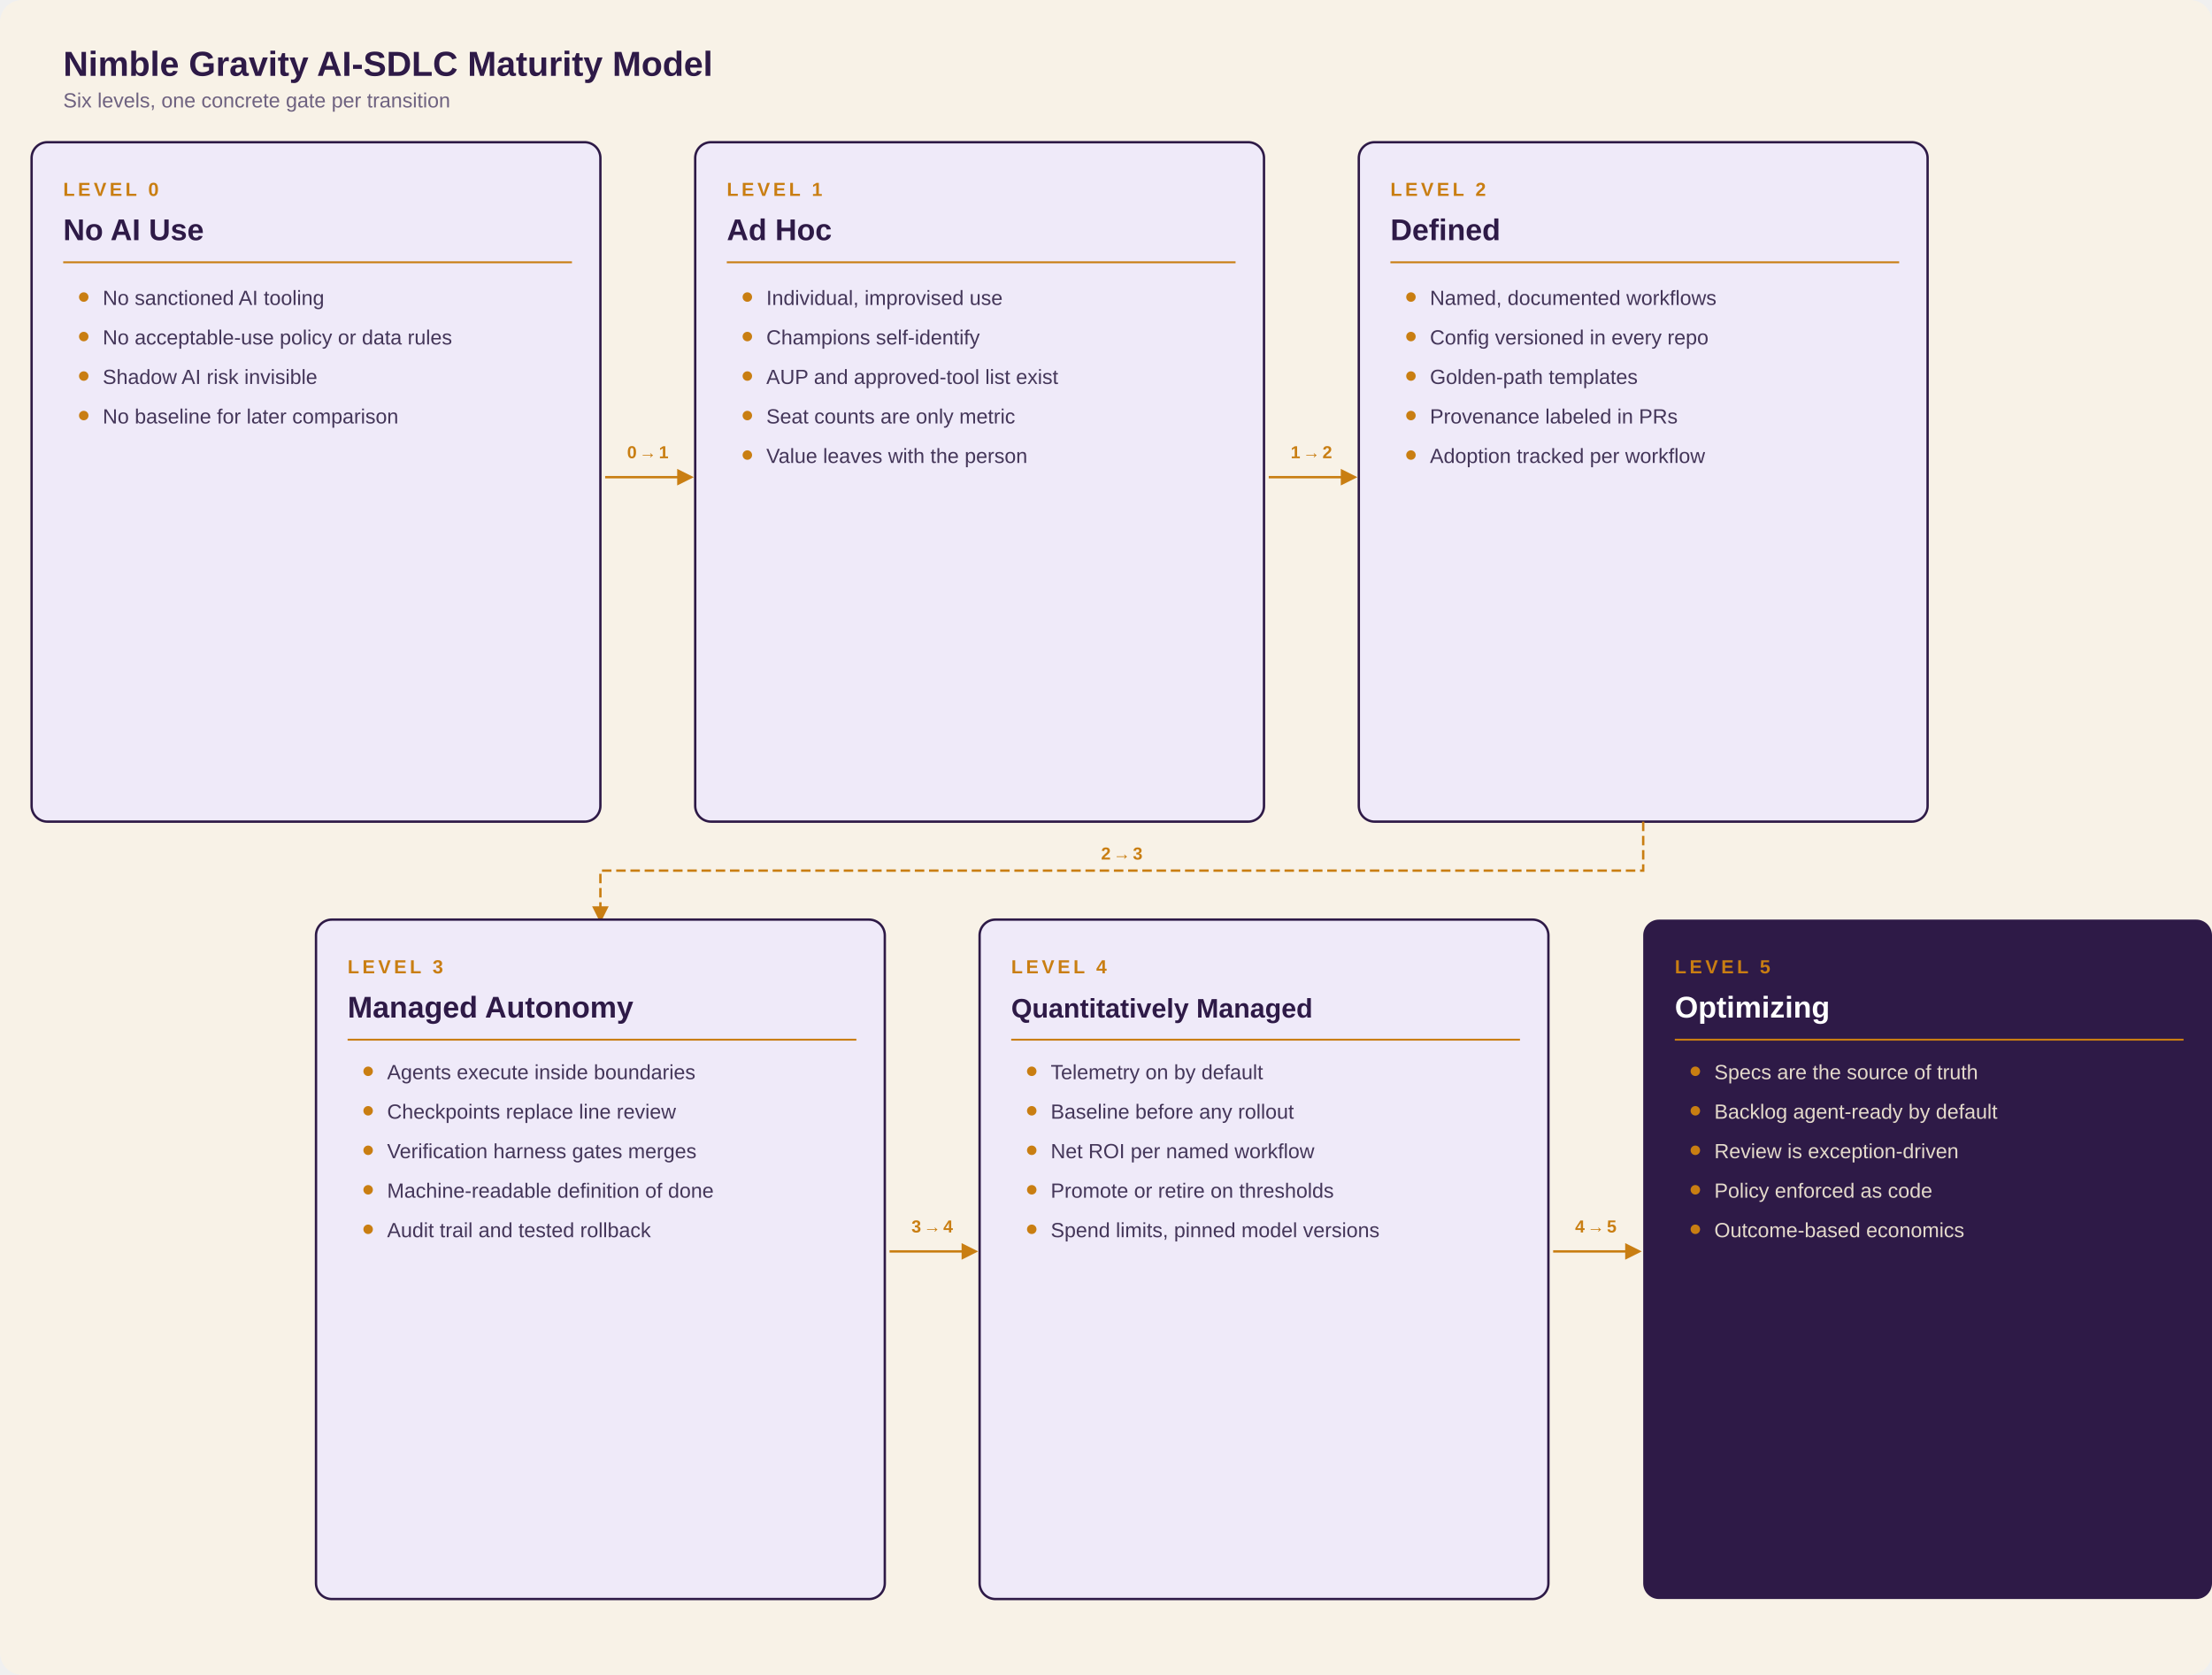
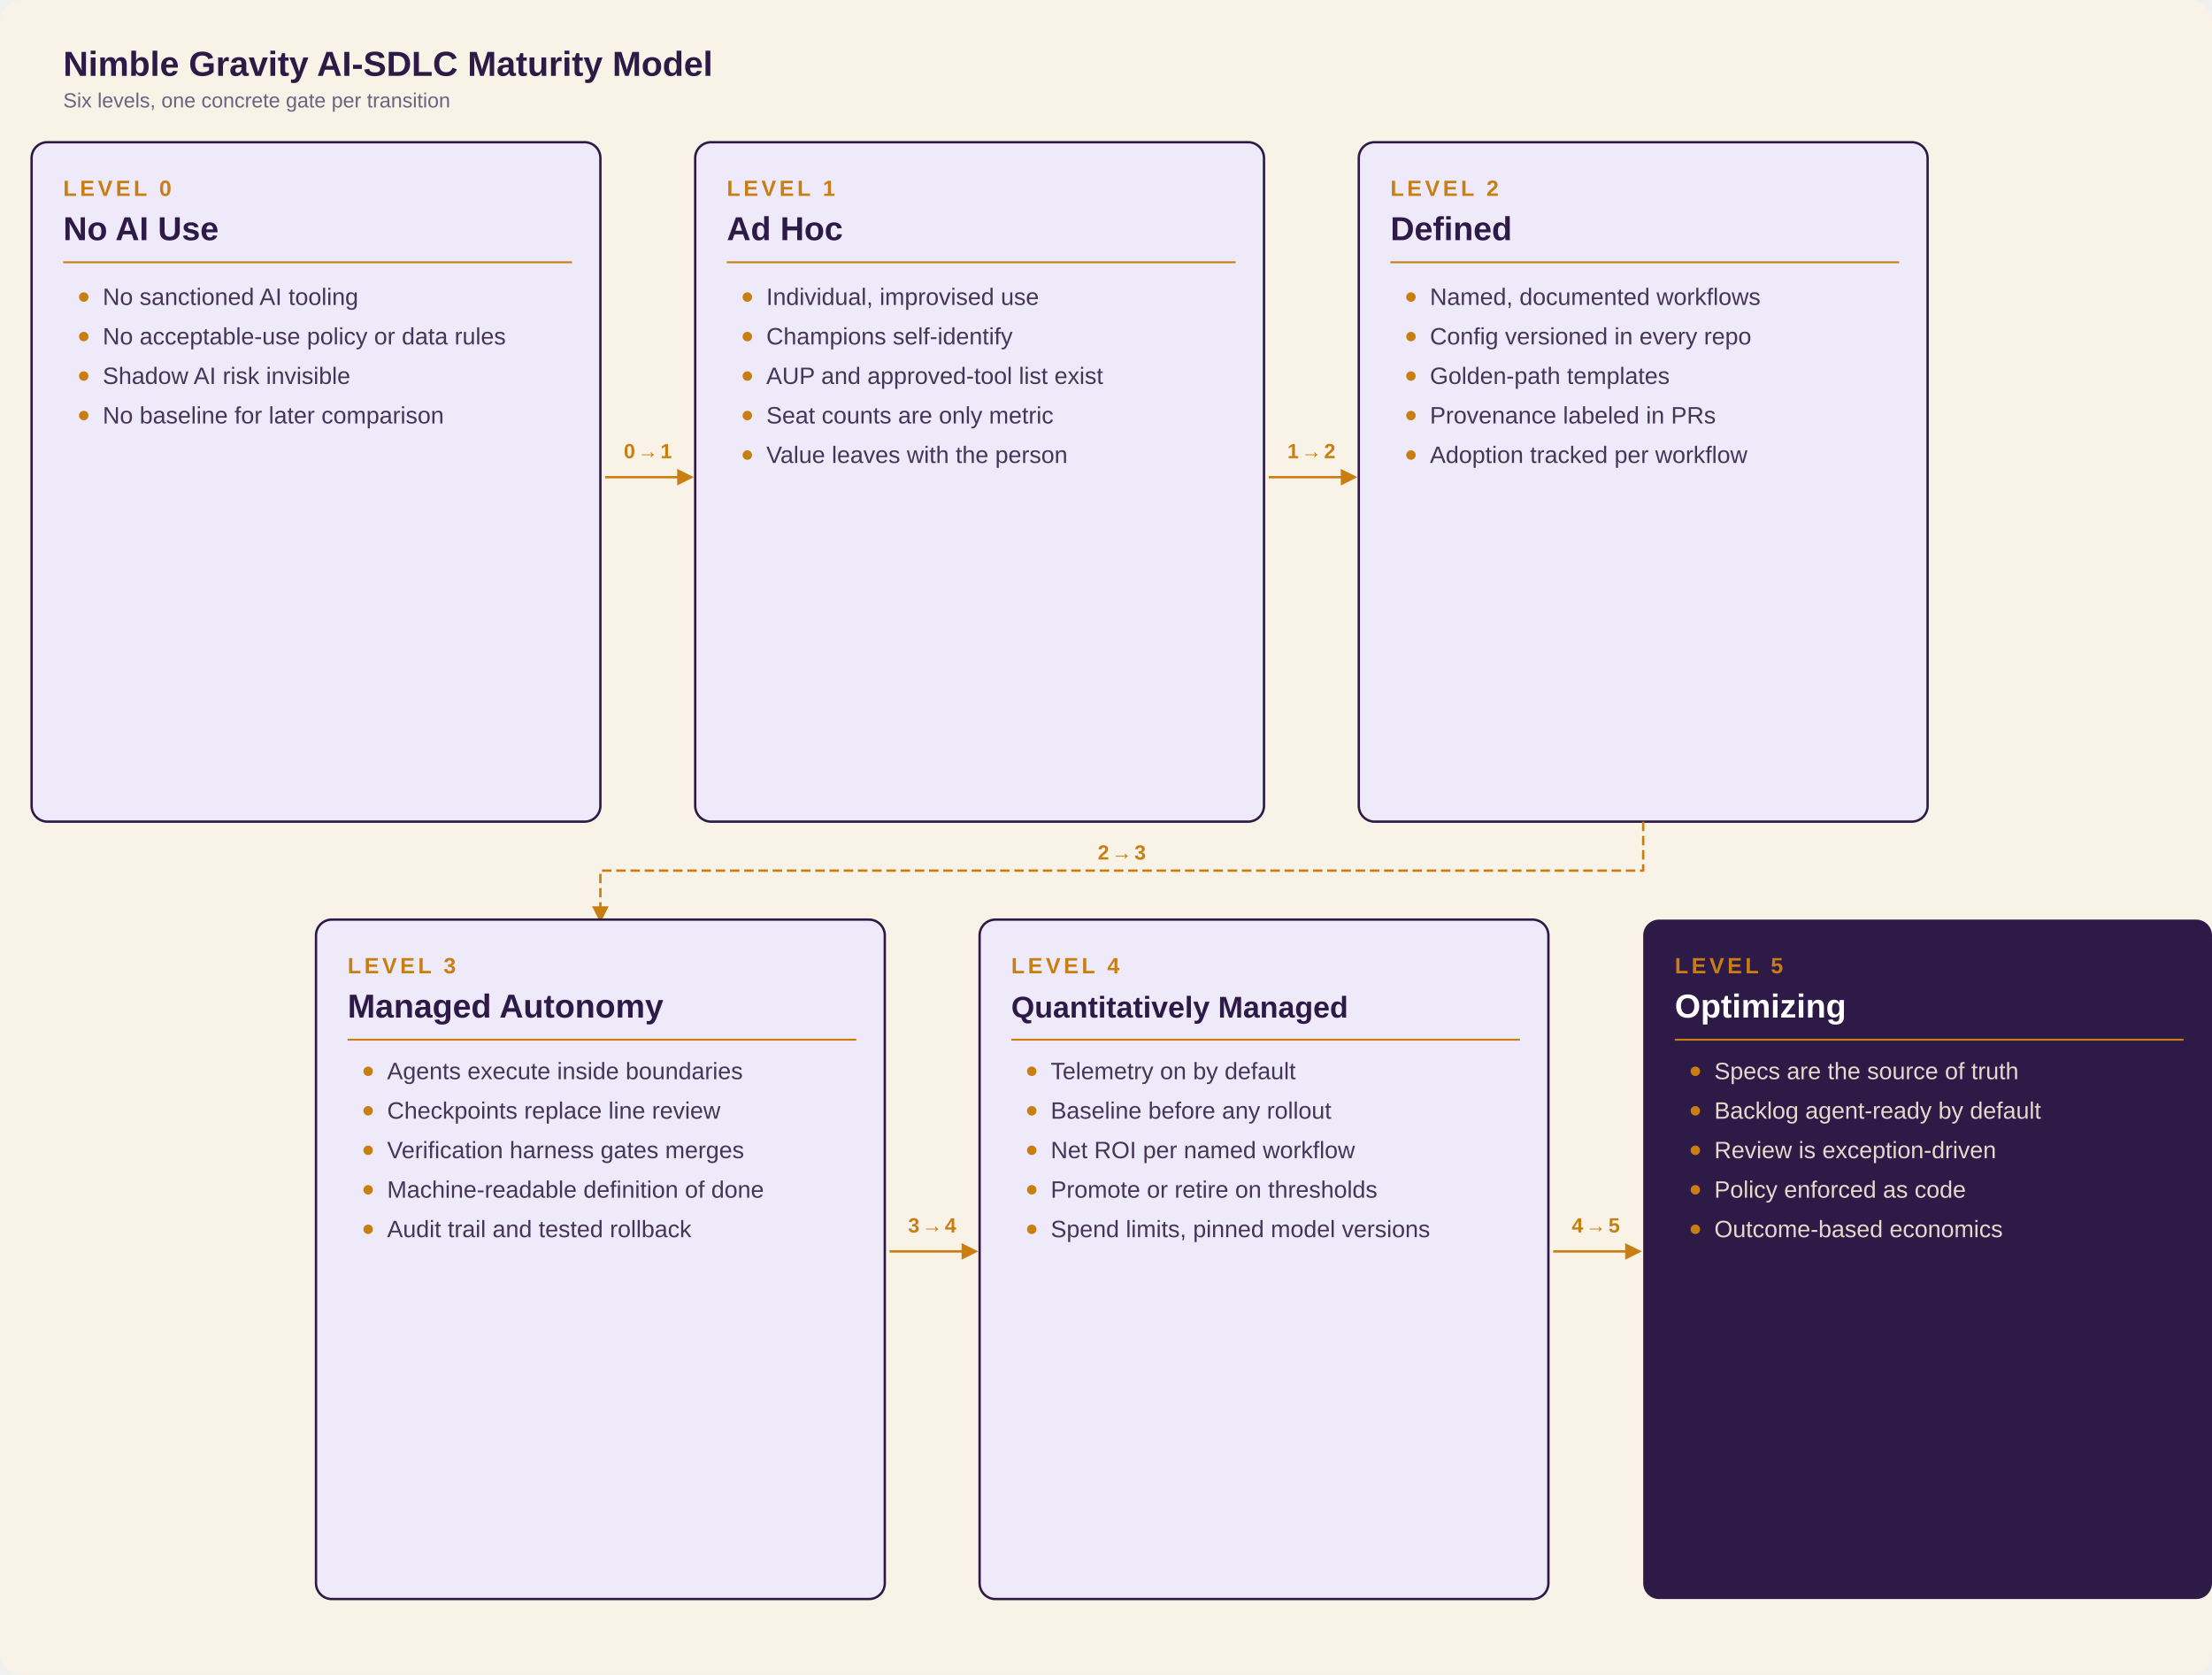
<svg xmlns="http://www.w3.org/2000/svg" viewBox="0 0 1400 1060" width="1400" height="1060" role="img" aria-label="AI-SDLC maturity model, six levels in two rows with defining characteristics">
  <rect width="1400" height="1060" fill="#F8F2E7" rx="14" />
  <defs>
    <marker id="arr" viewBox="0 0 10 10" refX="8" refY="5" markerWidth="7" markerHeight="7" orient="auto">
      <path d="M0,0 L10,5 L0,10 z" fill="#C97E12" />
    </marker>
  </defs>
  <text x="40" y="48" font-family="Arial,Helvetica,sans-serif" font-size="22" font-weight="700" fill="#2E1A47">Nimble Gravity AI-SDLC Maturity Model</text>
  <text x="40" y="68" font-family="Arial,Helvetica,sans-serif" font-size="13" fill="#6E6280">Six levels, one concrete gate per transition</text>
  <rect x="20" y="90" width="360" height="430" rx="10" fill="#EFEAF9" stroke="#2E1A47" stroke-width="1.5" />
-   <text x="40" y="124" font-family="Arial,sans-serif" font-size="12" font-weight="700" letter-spacing="2" fill="#C97E12">LEVEL 0</text>
-   <text x="40" y="152" font-family="Arial,sans-serif" font-size="19" font-weight="700" fill="#2E1A47">No AI Use</text>
+   <text x="40" y="124" font-family="Arial,sans-serif" font-size="14" font-weight="700" letter-spacing="2" fill="#C97E12">LEVEL 0</text>
+   <text x="40" y="152" font-family="Arial,sans-serif" font-size="21" font-weight="700" fill="#2E1A47">No AI Use</text>
  <line x1="40" y1="166" x2="362" y2="166" stroke="#C97E12" stroke-width="1.2" />
  <circle cx="53" cy="188" r="3" fill="#C97E12" />
-   <text x="65" y="193" font-family="Arial,sans-serif" font-size="13" fill="#443659">No sanctioned AI tooling</text>
+   <text x="65" y="193" font-family="Arial,sans-serif" font-size="15" fill="#443659">No sanctioned AI tooling</text>
  <circle cx="53" cy="213" r="3" fill="#C97E12" />
-   <text x="65" y="218" font-family="Arial,sans-serif" font-size="13" fill="#443659">No acceptable-use policy or data rules</text>
+   <text x="65" y="218" font-family="Arial,sans-serif" font-size="15" fill="#443659">No acceptable-use policy or data rules</text>
  <circle cx="53" cy="238" r="3" fill="#C97E12" />
-   <text x="65" y="243" font-family="Arial,sans-serif" font-size="13" fill="#443659">Shadow AI risk invisible</text>
+   <text x="65" y="243" font-family="Arial,sans-serif" font-size="15" fill="#443659">Shadow AI risk invisible</text>
  <circle cx="53" cy="263" r="3" fill="#C97E12" />
-   <text x="65" y="268" font-family="Arial,sans-serif" font-size="13" fill="#443659">No baseline for later comparison</text>
-   <text x="410" y="290" text-anchor="middle" font-family="Arial,sans-serif" font-size="11" font-weight="700" letter-spacing="1.5" fill="#C97E12">0→1</text>
+   <text x="65" y="268" font-family="Arial,sans-serif" font-size="15" fill="#443659">No baseline for later comparison</text>
+   <text x="410" y="290" text-anchor="middle" font-family="Arial,sans-serif" font-size="13" font-weight="700" letter-spacing="1.5" fill="#C97E12">0→1</text>
  <line x1="383" y1="302" x2="437" y2="302" stroke="#C97E12" stroke-width="1.5" marker-end="url(#arr)" />
  <rect x="440" y="90" width="360" height="430" rx="10" fill="#EFEAF9" stroke="#2E1A47" stroke-width="1.5" />
-   <text x="460" y="124" font-family="Arial,sans-serif" font-size="12" font-weight="700" letter-spacing="2" fill="#C97E12">LEVEL 1</text>
-   <text x="460" y="152" font-family="Arial,sans-serif" font-size="19" font-weight="700" fill="#2E1A47">Ad Hoc</text>
+   <text x="460" y="124" font-family="Arial,sans-serif" font-size="14" font-weight="700" letter-spacing="2" fill="#C97E12">LEVEL 1</text>
+   <text x="460" y="152" font-family="Arial,sans-serif" font-size="21" font-weight="700" fill="#2E1A47">Ad Hoc</text>
  <line x1="460" y1="166" x2="782" y2="166" stroke="#C97E12" stroke-width="1.2" />
  <circle cx="473" cy="188" r="3" fill="#C97E12" />
-   <text x="485" y="193" font-family="Arial,sans-serif" font-size="13" fill="#443659">Individual, improvised use</text>
+   <text x="485" y="193" font-family="Arial,sans-serif" font-size="15" fill="#443659">Individual, improvised use</text>
  <circle cx="473" cy="213" r="3" fill="#C97E12" />
-   <text x="485" y="218" font-family="Arial,sans-serif" font-size="13" fill="#443659">Champions self-identify</text>
+   <text x="485" y="218" font-family="Arial,sans-serif" font-size="15" fill="#443659">Champions self-identify</text>
  <circle cx="473" cy="238" r="3" fill="#C97E12" />
-   <text x="485" y="243" font-family="Arial,sans-serif" font-size="13" fill="#443659">AUP and approved-tool list exist</text>
+   <text x="485" y="243" font-family="Arial,sans-serif" font-size="15" fill="#443659">AUP and approved-tool list exist</text>
  <circle cx="473" cy="263" r="3" fill="#C97E12" />
-   <text x="485" y="268" font-family="Arial,sans-serif" font-size="13" fill="#443659">Seat counts are only metric</text>
+   <text x="485" y="268" font-family="Arial,sans-serif" font-size="15" fill="#443659">Seat counts are only metric</text>
  <circle cx="473" cy="288" r="3" fill="#C97E12" />
-   <text x="485" y="293" font-family="Arial,sans-serif" font-size="13" fill="#443659">Value leaves with the person</text>
-   <text x="830" y="290" text-anchor="middle" font-family="Arial,sans-serif" font-size="11" font-weight="700" letter-spacing="1.5" fill="#C97E12">1→2</text>
+   <text x="485" y="293" font-family="Arial,sans-serif" font-size="15" fill="#443659">Value leaves with the person</text>
+   <text x="830" y="290" text-anchor="middle" font-family="Arial,sans-serif" font-size="13" font-weight="700" letter-spacing="1.5" fill="#C97E12">1→2</text>
  <line x1="803" y1="302" x2="857" y2="302" stroke="#C97E12" stroke-width="1.5" marker-end="url(#arr)" />
  <rect x="860" y="90" width="360" height="430" rx="10" fill="#EFEAF9" stroke="#2E1A47" stroke-width="1.5" />
-   <text x="880" y="124" font-family="Arial,sans-serif" font-size="12" font-weight="700" letter-spacing="2" fill="#C97E12">LEVEL 2</text>
-   <text x="880" y="152" font-family="Arial,sans-serif" font-size="19" font-weight="700" fill="#2E1A47">Defined</text>
+   <text x="880" y="124" font-family="Arial,sans-serif" font-size="14" font-weight="700" letter-spacing="2" fill="#C97E12">LEVEL 2</text>
+   <text x="880" y="152" font-family="Arial,sans-serif" font-size="21" font-weight="700" fill="#2E1A47">Defined</text>
  <line x1="880" y1="166" x2="1202" y2="166" stroke="#C97E12" stroke-width="1.2" />
  <circle cx="893" cy="188" r="3" fill="#C97E12" />
-   <text x="905" y="193" font-family="Arial,sans-serif" font-size="13" fill="#443659">Named, documented workflows</text>
+   <text x="905" y="193" font-family="Arial,sans-serif" font-size="15" fill="#443659">Named, documented workflows</text>
  <circle cx="893" cy="213" r="3" fill="#C97E12" />
-   <text x="905" y="218" font-family="Arial,sans-serif" font-size="13" fill="#443659">Config versioned in every repo</text>
+   <text x="905" y="218" font-family="Arial,sans-serif" font-size="15" fill="#443659">Config versioned in every repo</text>
  <circle cx="893" cy="238" r="3" fill="#C97E12" />
-   <text x="905" y="243" font-family="Arial,sans-serif" font-size="13" fill="#443659">Golden-path templates</text>
+   <text x="905" y="243" font-family="Arial,sans-serif" font-size="15" fill="#443659">Golden-path templates</text>
  <circle cx="893" cy="263" r="3" fill="#C97E12" />
-   <text x="905" y="268" font-family="Arial,sans-serif" font-size="13" fill="#443659">Provenance labeled in PRs</text>
+   <text x="905" y="268" font-family="Arial,sans-serif" font-size="15" fill="#443659">Provenance labeled in PRs</text>
  <circle cx="893" cy="288" r="3" fill="#C97E12" />
-   <text x="905" y="293" font-family="Arial,sans-serif" font-size="13" fill="#443659">Adoption tracked per workflow</text>
+   <text x="905" y="293" font-family="Arial,sans-serif" font-size="15" fill="#443659">Adoption tracked per workflow</text>
  <path d="M 1040 520 L 1040 551 L 380 551 L 380 582" fill="none" stroke="#C97E12" stroke-width="1.5" stroke-dasharray="6,3" marker-end="url(#arr)" />
-   <text x="710" y="544" text-anchor="middle" font-family="Arial,sans-serif" font-size="11" font-weight="700" letter-spacing="1.5" fill="#C97E12">2→3</text>
+   <text x="710" y="544" text-anchor="middle" font-family="Arial,sans-serif" font-size="13" font-weight="700" letter-spacing="1.5" fill="#C97E12">2→3</text>
  <rect x="200" y="582" width="360" height="430" rx="10" fill="#EFEAF9" stroke="#2E1A47" stroke-width="1.5" />
-   <text x="220" y="616" font-family="Arial,sans-serif" font-size="12" font-weight="700" letter-spacing="2" fill="#C97E12">LEVEL 3</text>
-   <text x="220" y="644" font-family="Arial,sans-serif" font-size="19" font-weight="700" fill="#2E1A47">Managed Autonomy</text>
+   <text x="220" y="616" font-family="Arial,sans-serif" font-size="14" font-weight="700" letter-spacing="2" fill="#C97E12">LEVEL 3</text>
+   <text x="220" y="644" font-family="Arial,sans-serif" font-size="21" font-weight="700" fill="#2E1A47">Managed Autonomy</text>
  <line x1="220" y1="658" x2="542" y2="658" stroke="#C97E12" stroke-width="1.2" />
  <circle cx="233" cy="678" r="3" fill="#C97E12" />
-   <text x="245" y="683" font-family="Arial,sans-serif" font-size="13" fill="#443659">Agents execute inside boundaries</text>
+   <text x="245" y="683" font-family="Arial,sans-serif" font-size="15" fill="#443659">Agents execute inside boundaries</text>
  <circle cx="233" cy="703" r="3" fill="#C97E12" />
-   <text x="245" y="708" font-family="Arial,sans-serif" font-size="13" fill="#443659">Checkpoints replace line review</text>
+   <text x="245" y="708" font-family="Arial,sans-serif" font-size="15" fill="#443659">Checkpoints replace line review</text>
  <circle cx="233" cy="728" r="3" fill="#C97E12" />
-   <text x="245" y="733" font-family="Arial,sans-serif" font-size="13" fill="#443659">Verification harness gates merges</text>
+   <text x="245" y="733" font-family="Arial,sans-serif" font-size="15" fill="#443659">Verification harness gates merges</text>
  <circle cx="233" cy="753" r="3" fill="#C97E12" />
-   <text x="245" y="758" font-family="Arial,sans-serif" font-size="13" fill="#443659">Machine-readable definition of done</text>
+   <text x="245" y="758" font-family="Arial,sans-serif" font-size="15" fill="#443659">Machine-readable definition of done</text>
  <circle cx="233" cy="778" r="3" fill="#C97E12" />
-   <text x="245" y="783" font-family="Arial,sans-serif" font-size="13" fill="#443659">Audit trail and tested rollback</text>
-   <text x="590" y="780" text-anchor="middle" font-family="Arial,sans-serif" font-size="11" font-weight="700" letter-spacing="1.5" fill="#C97E12">3→4</text>
+   <text x="245" y="783" font-family="Arial,sans-serif" font-size="15" fill="#443659">Audit trail and tested rollback</text>
+   <text x="590" y="780" text-anchor="middle" font-family="Arial,sans-serif" font-size="13" font-weight="700" letter-spacing="1.5" fill="#C97E12">3→4</text>
  <line x1="563" y1="792" x2="617" y2="792" stroke="#C97E12" stroke-width="1.5" marker-end="url(#arr)" />
  <rect x="620" y="582" width="360" height="430" rx="10" fill="#EFEAF9" stroke="#2E1A47" stroke-width="1.5" />
-   <text x="640" y="616" font-family="Arial,sans-serif" font-size="12" font-weight="700" letter-spacing="2" fill="#C97E12">LEVEL 4</text>
-   <text x="640" y="644" font-family="Arial,sans-serif" font-size="17" font-weight="700" fill="#2E1A47">Quantitatively Managed</text>
+   <text x="640" y="616" font-family="Arial,sans-serif" font-size="14" font-weight="700" letter-spacing="2" fill="#C97E12">LEVEL 4</text>
+   <text x="640" y="644" font-family="Arial,sans-serif" font-size="19" font-weight="700" fill="#2E1A47">Quantitatively Managed</text>
  <line x1="640" y1="658" x2="962" y2="658" stroke="#C97E12" stroke-width="1.2" />
  <circle cx="653" cy="678" r="3" fill="#C97E12" />
-   <text x="665" y="683" font-family="Arial,sans-serif" font-size="13" fill="#443659">Telemetry on by default</text>
+   <text x="665" y="683" font-family="Arial,sans-serif" font-size="15" fill="#443659">Telemetry on by default</text>
  <circle cx="653" cy="703" r="3" fill="#C97E12" />
-   <text x="665" y="708" font-family="Arial,sans-serif" font-size="13" fill="#443659">Baseline before any rollout</text>
+   <text x="665" y="708" font-family="Arial,sans-serif" font-size="15" fill="#443659">Baseline before any rollout</text>
  <circle cx="653" cy="728" r="3" fill="#C97E12" />
-   <text x="665" y="733" font-family="Arial,sans-serif" font-size="13" fill="#443659">Net ROI per named workflow</text>
+   <text x="665" y="733" font-family="Arial,sans-serif" font-size="15" fill="#443659">Net ROI per named workflow</text>
  <circle cx="653" cy="753" r="3" fill="#C97E12" />
-   <text x="665" y="758" font-family="Arial,sans-serif" font-size="13" fill="#443659">Promote or retire on thresholds</text>
+   <text x="665" y="758" font-family="Arial,sans-serif" font-size="15" fill="#443659">Promote or retire on thresholds</text>
  <circle cx="653" cy="778" r="3" fill="#C97E12" />
-   <text x="665" y="783" font-family="Arial,sans-serif" font-size="13" fill="#443659">Spend limits, pinned model versions</text>
-   <text x="1010" y="780" text-anchor="middle" font-family="Arial,sans-serif" font-size="11" font-weight="700" letter-spacing="1.5" fill="#C97E12">4→5</text>
+   <text x="665" y="783" font-family="Arial,sans-serif" font-size="15" fill="#443659">Spend limits, pinned model versions</text>
+   <text x="1010" y="780" text-anchor="middle" font-family="Arial,sans-serif" font-size="13" font-weight="700" letter-spacing="1.5" fill="#C97E12">4→5</text>
  <line x1="983" y1="792" x2="1037" y2="792" stroke="#C97E12" stroke-width="1.5" marker-end="url(#arr)" />
  <rect x="1040" y="582" width="360" height="430" rx="10" fill="#2E1A47" />
-   <text x="1060" y="616" font-family="Arial,sans-serif" font-size="12" font-weight="700" letter-spacing="2" fill="#C97E12">LEVEL 5</text>
-   <text x="1060" y="644" font-family="Arial,sans-serif" font-size="19" font-weight="700" fill="#FFFFFF">Optimizing</text>
+   <text x="1060" y="616" font-family="Arial,sans-serif" font-size="14" font-weight="700" letter-spacing="2" fill="#C97E12">LEVEL 5</text>
+   <text x="1060" y="644" font-family="Arial,sans-serif" font-size="21" font-weight="700" fill="#FFFFFF">Optimizing</text>
  <line x1="1060" y1="658" x2="1382" y2="658" stroke="#C97E12" stroke-width="1.2" />
  <circle cx="1073" cy="678" r="3" fill="#C97E12" />
-   <text x="1085" y="683" font-family="Arial,sans-serif" font-size="13" fill="#E4DACB">Specs are the source of truth</text>
+   <text x="1085" y="683" font-family="Arial,sans-serif" font-size="15" fill="#E4DACB">Specs are the source of truth</text>
  <circle cx="1073" cy="703" r="3" fill="#C97E12" />
-   <text x="1085" y="708" font-family="Arial,sans-serif" font-size="13" fill="#E4DACB">Backlog agent-ready by default</text>
+   <text x="1085" y="708" font-family="Arial,sans-serif" font-size="15" fill="#E4DACB">Backlog agent-ready by default</text>
  <circle cx="1073" cy="728" r="3" fill="#C97E12" />
-   <text x="1085" y="733" font-family="Arial,sans-serif" font-size="13" fill="#E4DACB">Review is exception-driven</text>
+   <text x="1085" y="733" font-family="Arial,sans-serif" font-size="15" fill="#E4DACB">Review is exception-driven</text>
  <circle cx="1073" cy="753" r="3" fill="#C97E12" />
-   <text x="1085" y="758" font-family="Arial,sans-serif" font-size="13" fill="#E4DACB">Policy enforced as code</text>
+   <text x="1085" y="758" font-family="Arial,sans-serif" font-size="15" fill="#E4DACB">Policy enforced as code</text>
  <circle cx="1073" cy="778" r="3" fill="#C97E12" />
-   <text x="1085" y="783" font-family="Arial,sans-serif" font-size="13" fill="#E4DACB">Outcome-based economics</text>
+   <text x="1085" y="783" font-family="Arial,sans-serif" font-size="15" fill="#E4DACB">Outcome-based economics</text>
</svg>
